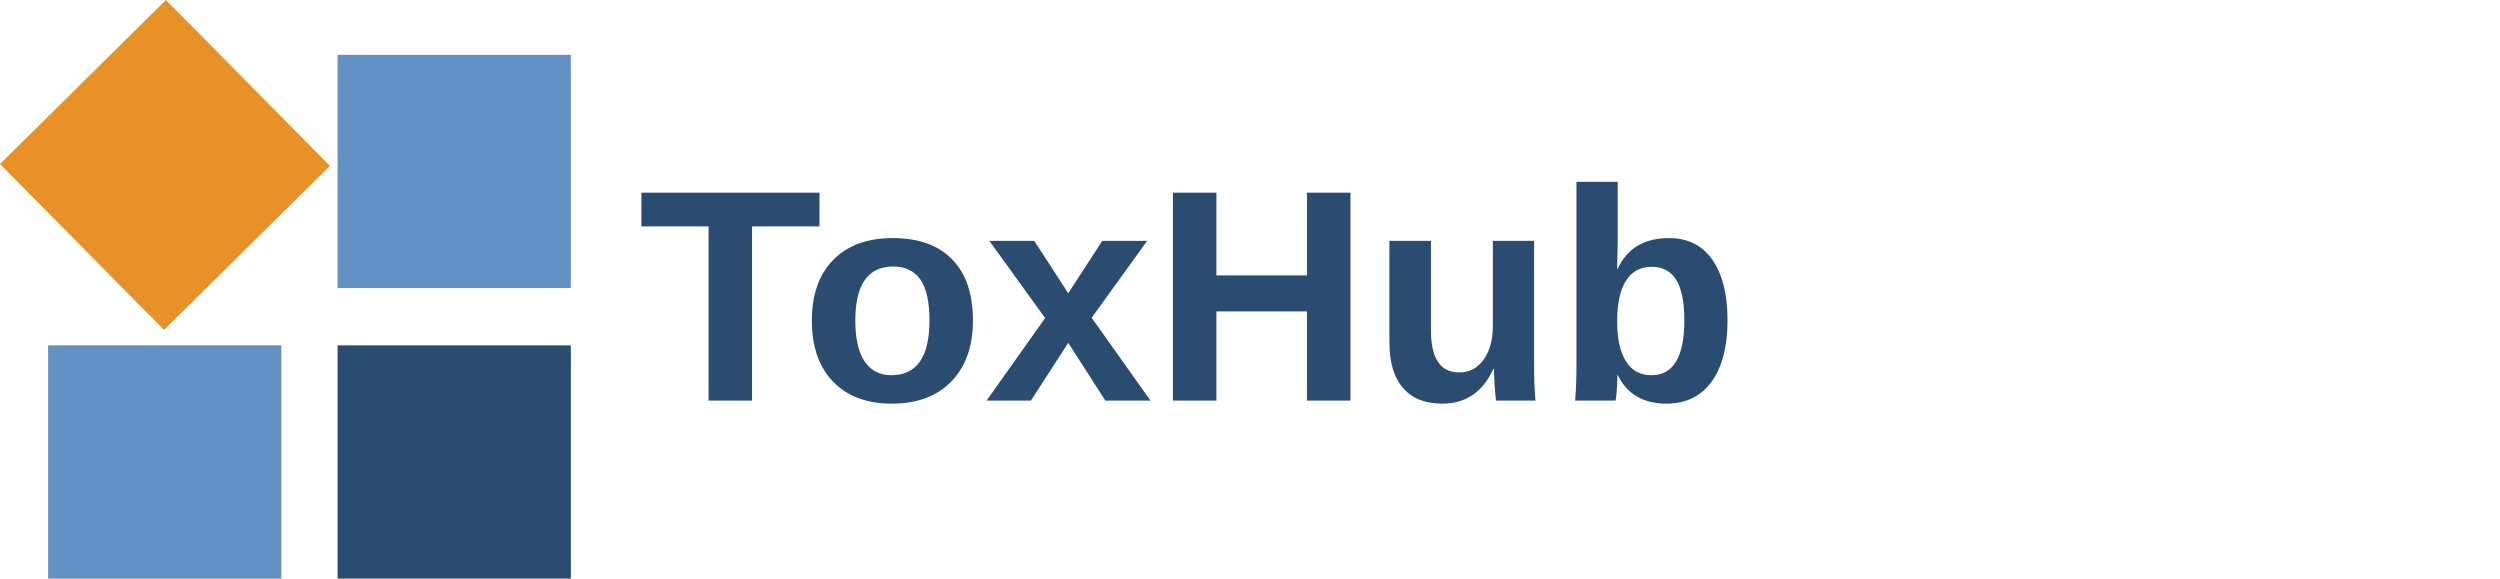
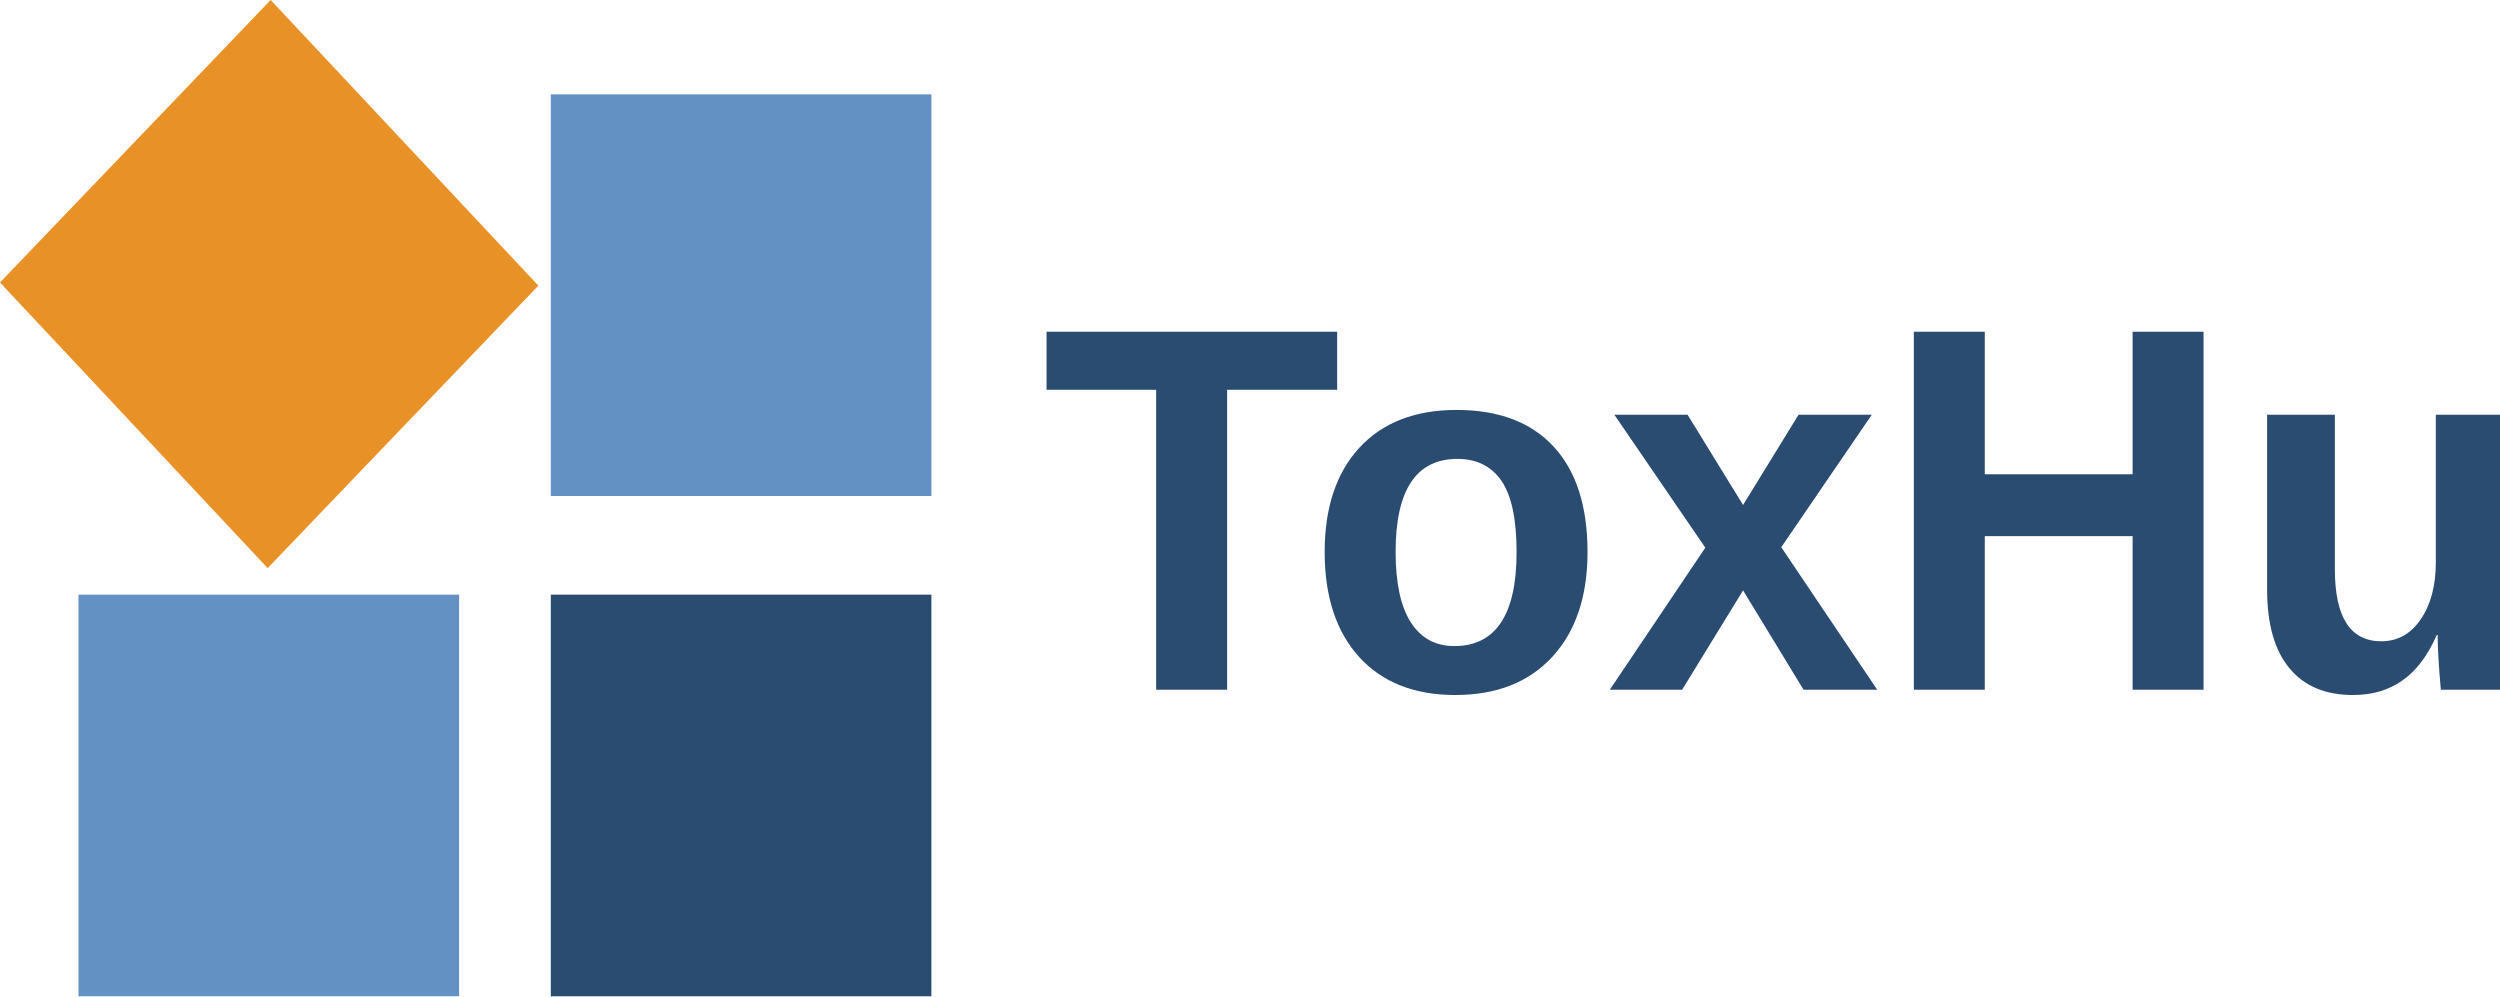
- <svg xmlns="http://www.w3.org/2000/svg" width="140.146mm" height="32.436mm" viewBox="0 0 140.146 32.436" version="1.1" id="svg8">
-   <defs id="defs2">
-     <rect x="6.963" y="74.153" width="82.508" height="73.457" id="rect862" />
-   </defs>
-   <g id="layer1" transform="translate(-41.16947,-88.91924)">
-     <g id="g882">
-       <g transform="matrix(0.7443466,0,0,0.7443466,-34.55068,21.8603)" fill-rule="evenodd" id="g20">
-         <path d="m 105.35,116.1 v 17.567 h 17.567 V 116.1 Z" fill="#6391c4" id="path12" />
-         <path d="m 127.15,116.1 v 17.567 h 17.567 V 116.1 Z" fill="#2b4c71" id="path14" />
-         <path d="m 127.15,94.218 v 17.567 h 17.567 V 94.218 Z" fill="#6391c4" id="path16" />
-         <path d="m 114.22,90.091 12.355,12.493 -12.493,12.355 -12.355,-12.493 z" fill="#e79127" id="path18" />
-       </g>
-       <text xml:space="preserve" style="font-style:normal;font-weight:normal;font-size:16.933px;line-height:1.25;font-family:sans-serif;fill:#2b4c71;fill-opacity:1;stroke:none;stroke-width:0.265" x="76.938" y="111.376" id="text35">
-         <tspan id="tspan33" x="76.938" y="111.376" style="font-style:normal;font-variant:normal;font-weight:bold;font-stretch:condensed;font-size:16.933px;font-family:Arial;-inkscape-font-specification:'Arial Bold Condensed';fill:#2b4c71;fill-opacity:1;stroke-width:0.265">ToxHub</tspan>
-       </text>
+ <svg xmlns="http://www.w3.org/2000/svg" version="1.1" width="171.063" height="68.171" viewbox="0 0 171.222 100" id="svg3744">
+   <defs id="defs3746" />
+   <g id="g882" transform="matrix(1.991638,0,0,2.101718,-81.9947,-186.8832)" style="stroke-width:1.847">
+     <g transform="matrix(0.7443466,0,0,0.7443466,-34.55068,21.8603)" fill-rule="evenodd" id="g20" style="stroke-width:2.221">
+       <path d="m 105.35,116.1 v 17.567 h 17.567 V 116.1 Z" fill="#6391c4" id="path12" style="stroke-width:2.671" />
+       <path d="m 127.15,116.1 v 17.567 h 17.567 V 116.1 Z" fill="#2b4c71" id="path14" style="stroke-width:2.671" />
+       <path d="m 127.15,94.218 v 17.567 h 17.567 V 94.218 Z" fill="#6391c4" id="path16" style="stroke-width:2.671" />
+       <path d="m 114.22,90.091 12.355,12.493 -12.493,12.355 -12.355,-12.493 z" fill="#e79127" id="path18" style="stroke-width:2.671" />
    </g>
-     <text xml:space="preserve" id="text860" style="font-style:normal;font-weight:normal;font-size:10.583px;line-height:1.25;font-family:sans-serif;white-space:pre;shape-inside:url(#rect862);fill:#000000;fill-opacity:1;stroke:none;" />
+     <text xml:space="preserve" style="font-style:normal;font-weight:normal;font-size:16.933px;line-height:1.25;font-family:sans-serif;fill:#2b4c71;fill-opacity:1;stroke:none;stroke-width:0.489" x="76.938" y="111.376" id="text35">
+       <tspan id="tspan33" x="76.938" y="111.376" style="font-style:normal;font-variant:normal;font-weight:bold;font-stretch:condensed;font-size:16.933px;font-family:Arial;-inkscape-font-specification:'Arial Bold Condensed';fill:#2b4c71;fill-opacity:1;stroke-width:0.489">ToxHub</tspan>
+     </text>
  </g>
</svg>
